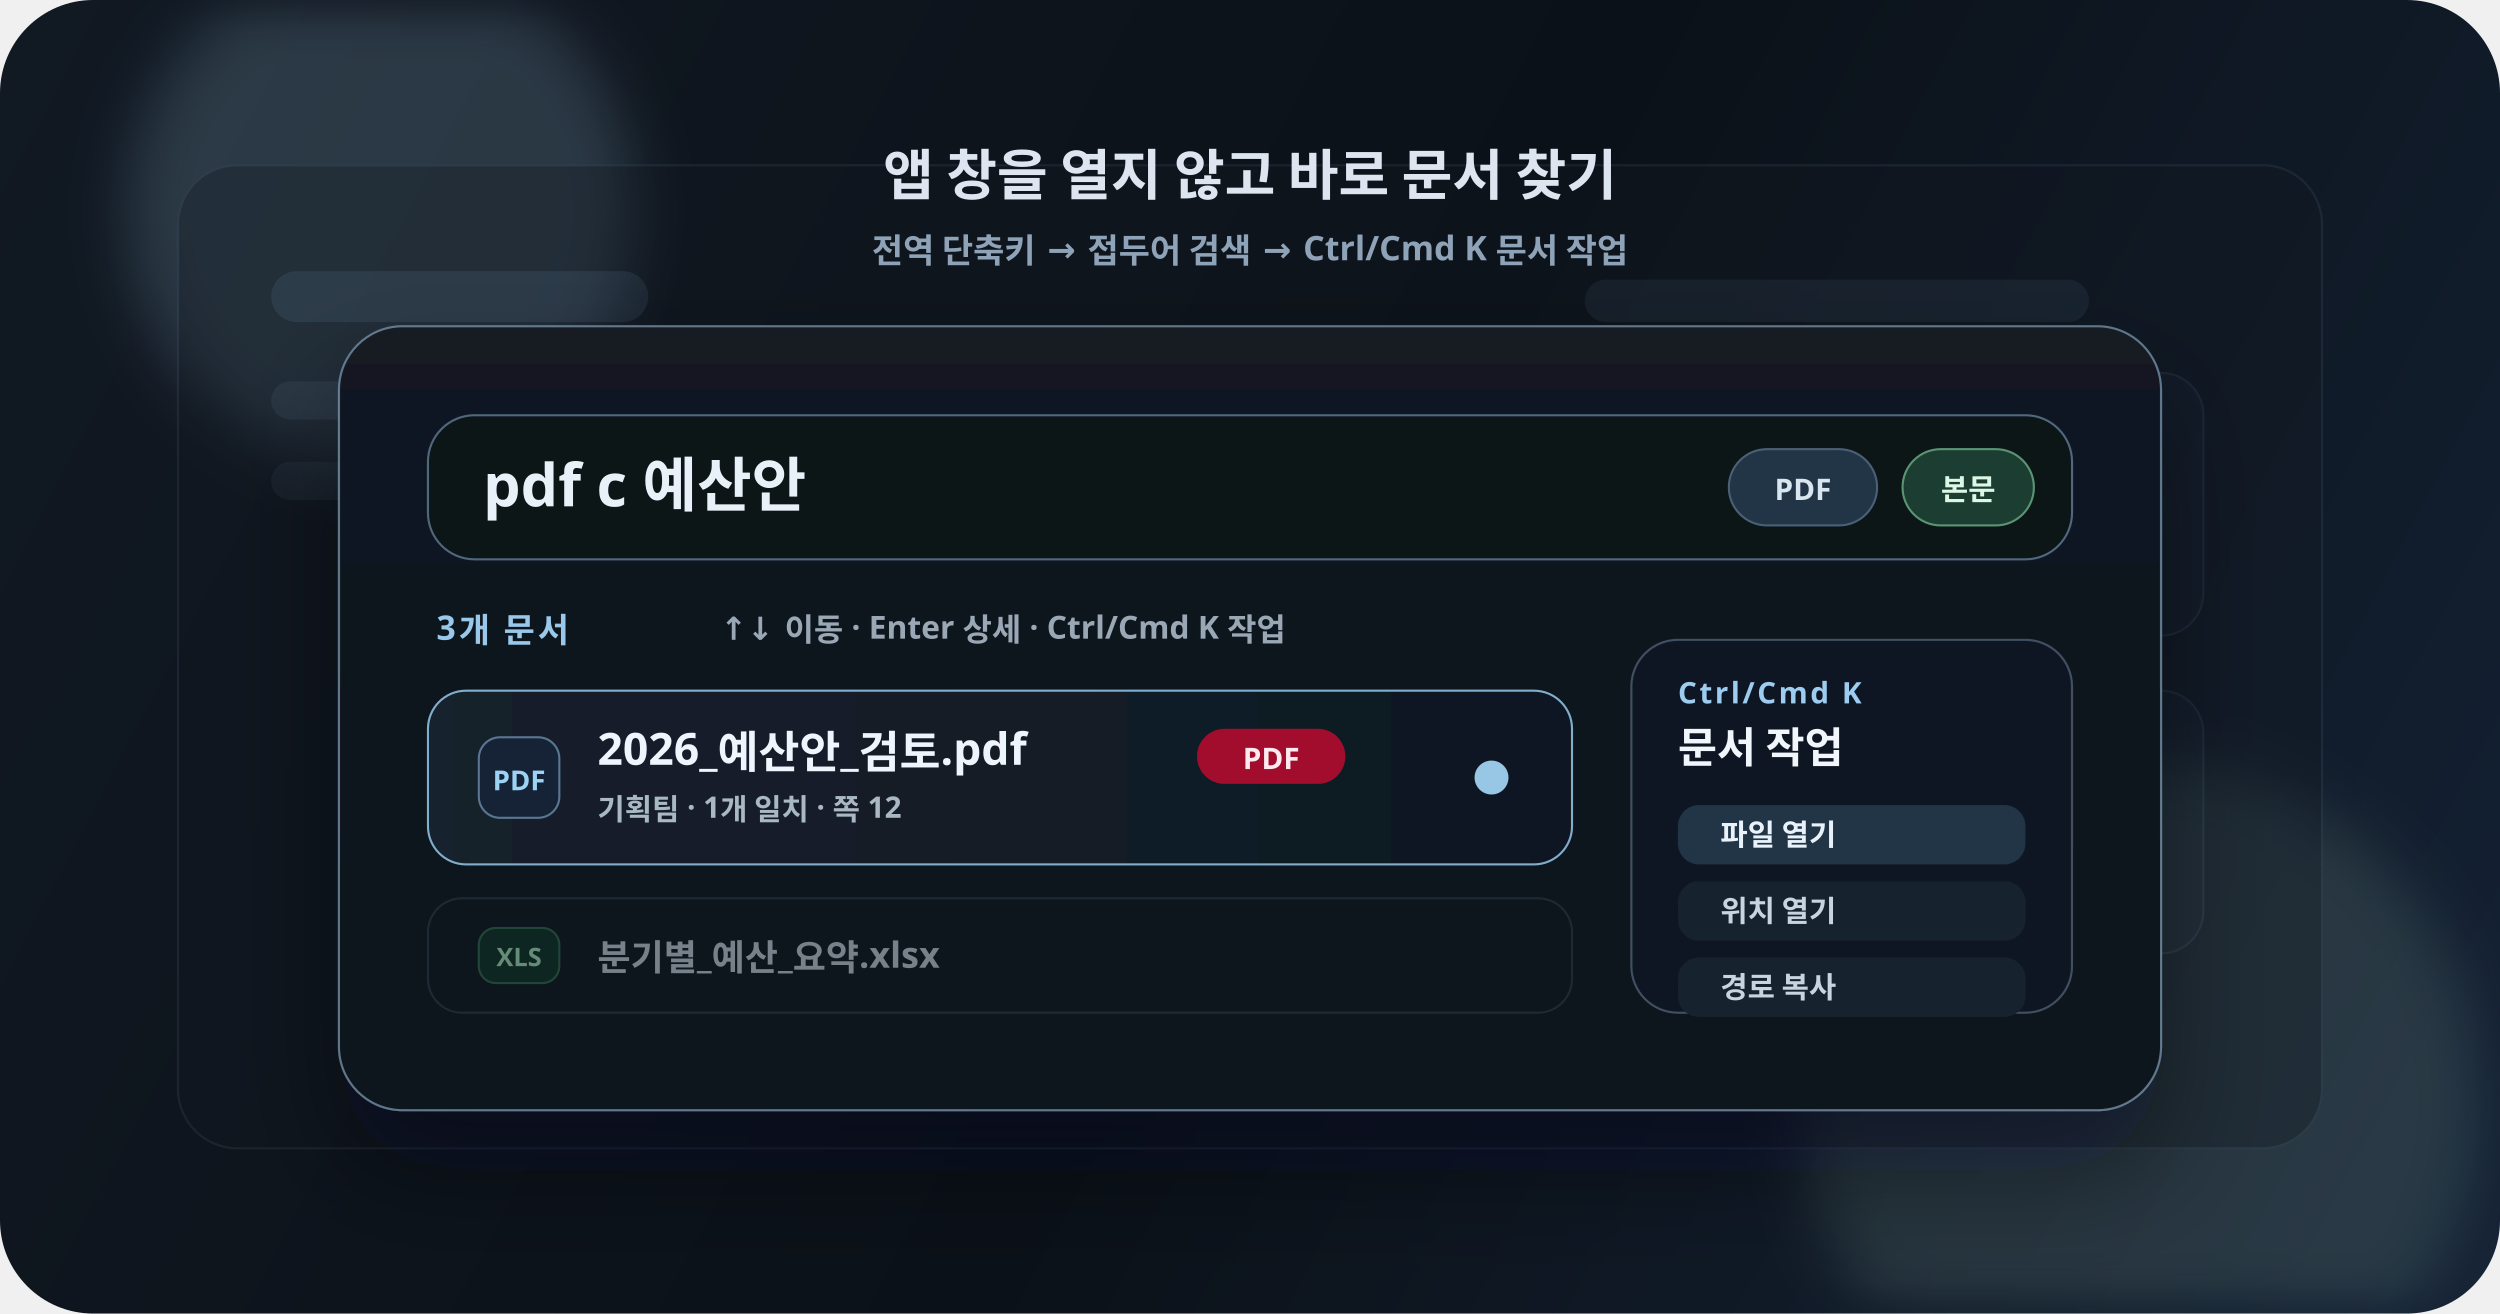
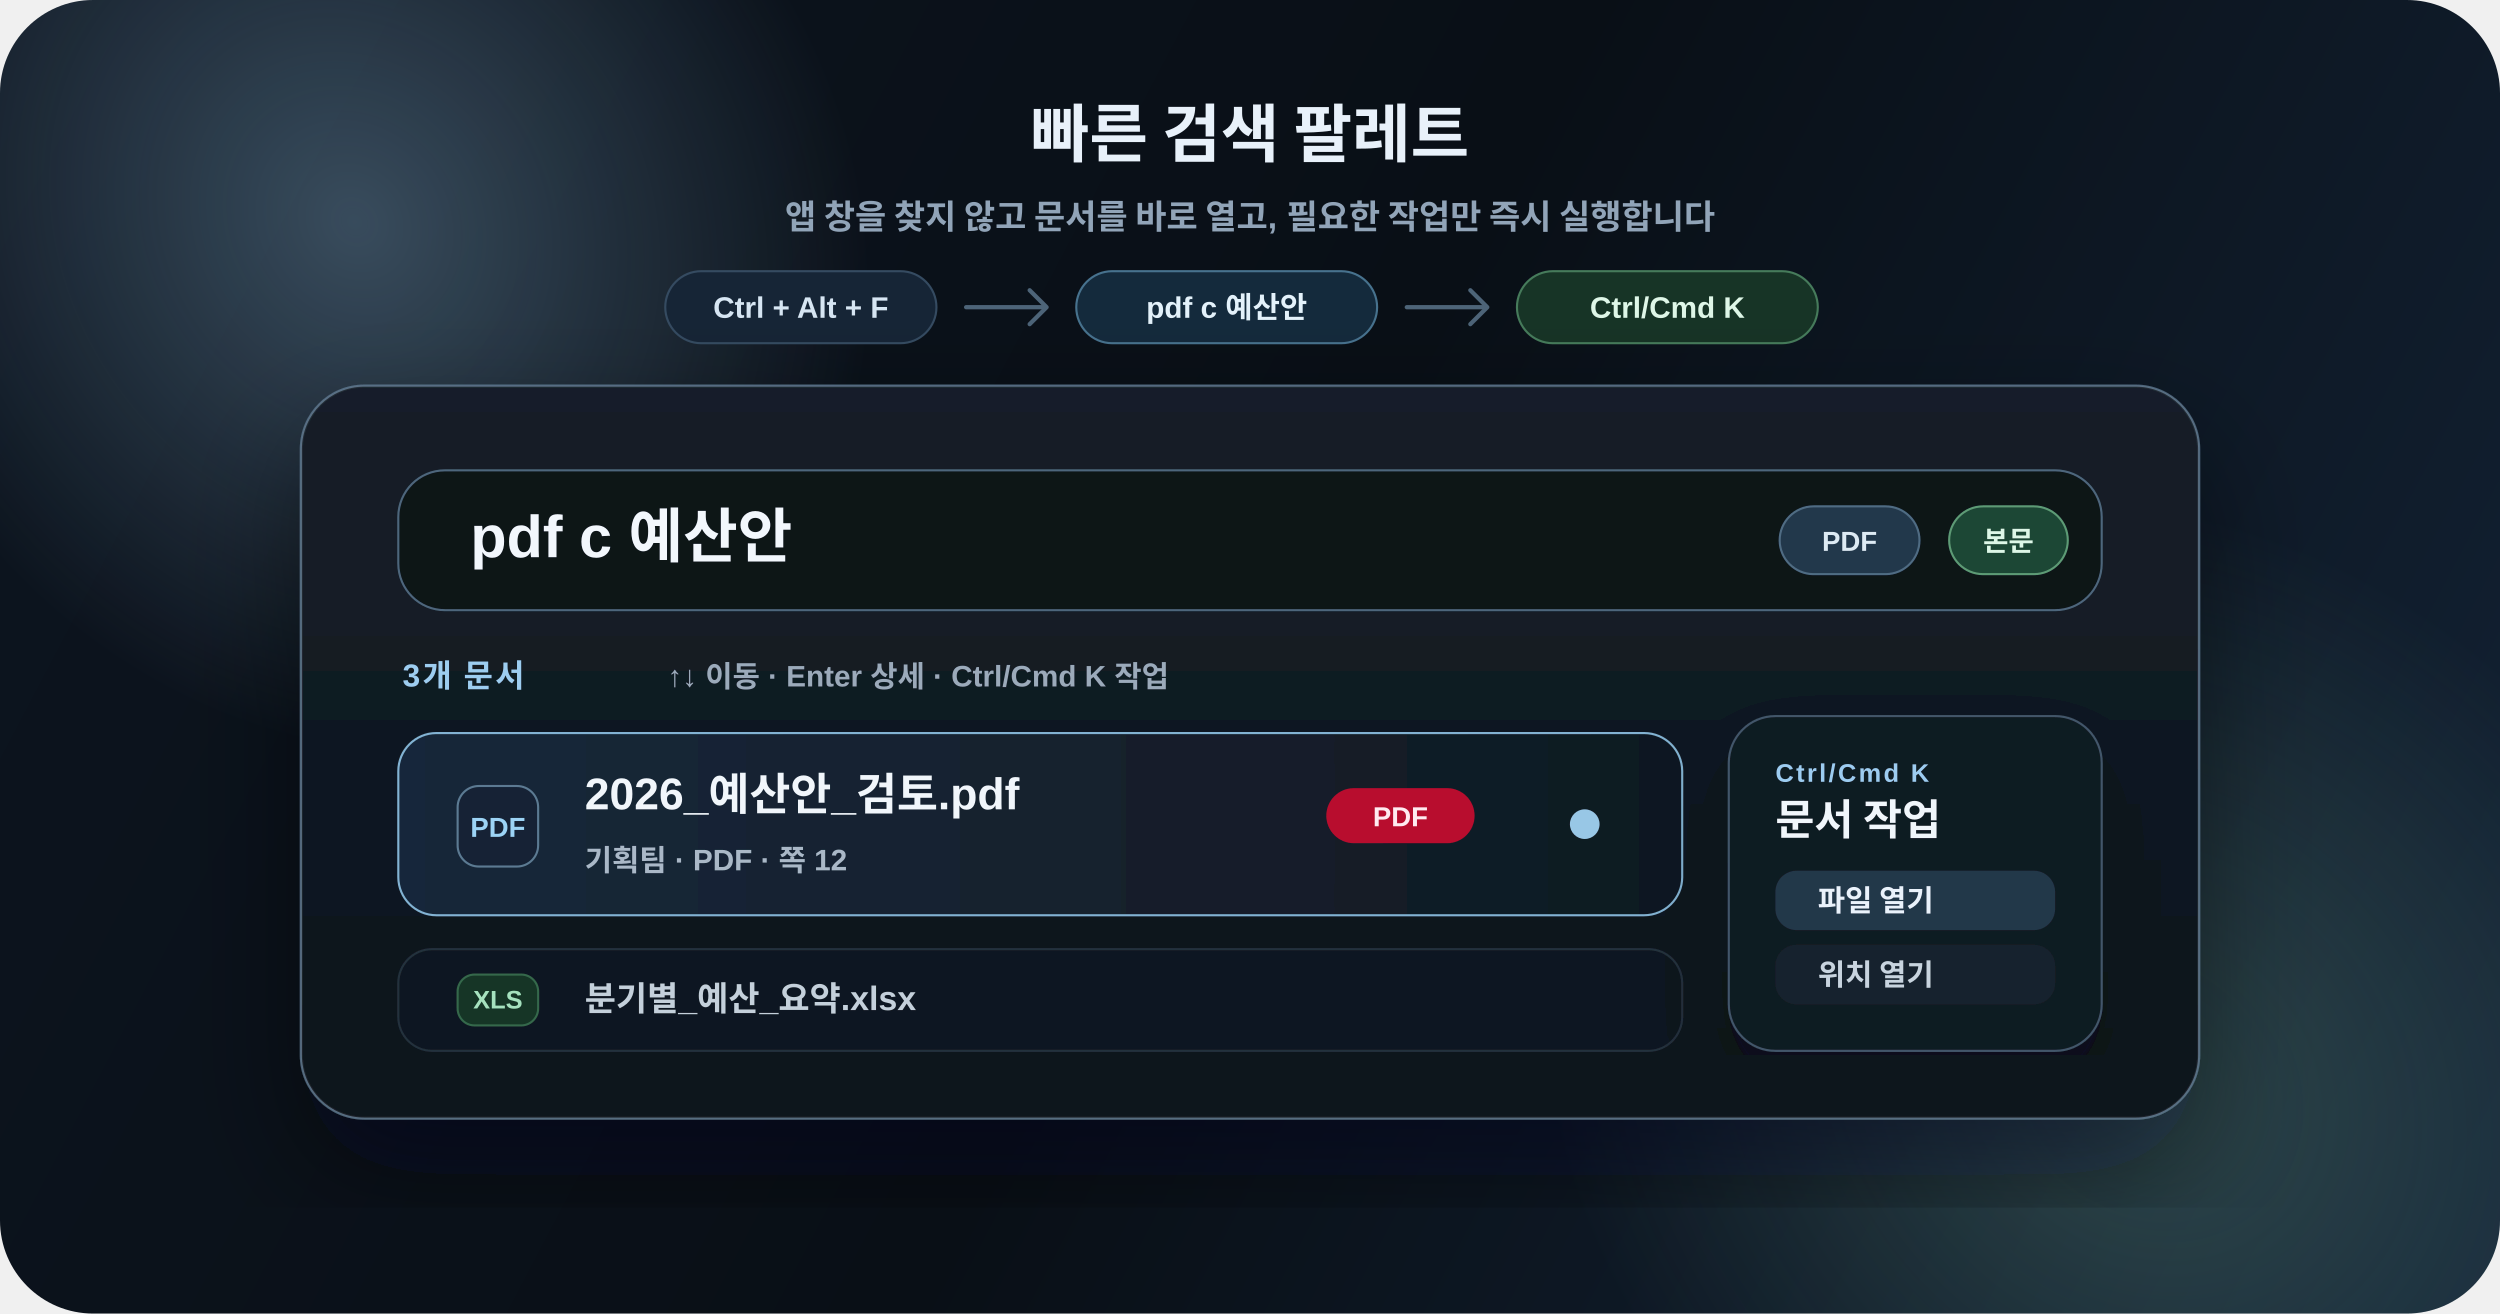
- <svg xmlns="http://www.w3.org/2000/svg" width="1180" height="620" viewBox="0 0 1180 620" fill="none" role="img" aria-labelledby="title desc">
+ <svg xmlns="http://www.w3.org/2000/svg" width="1180" height="620" viewBox="0 0 1180 620" fill="none" role="img" aria-labelledby="title desc" text-rendering="geometricPrecision">
  <defs>
    <linearGradient id="bg" x1="0" y1="0" x2="1180" y2="620" gradientUnits="userSpaceOnUse">
-       <stop stop-color="#111923" />
-       <stop offset="0.52" stop-color="#0B1118" />
-       <stop offset="1" stop-color="#142235" />
+       <stop stop-color="#0D1520" />
+       <stop offset="0.5" stop-color="#090F16" />
+       <stop offset="1" stop-color="#132336" />
    </linearGradient>
-     <linearGradient id="panel" x1="0" y1="0" x2="0" y2="420" gradientUnits="userSpaceOnUse">
-       <stop stop-color="#151E29" />
-       <stop offset="1" stop-color="#0D131A" />
+     <radialGradient id="glowLeft" cx="0" cy="0" r="1" gradientUnits="userSpaceOnUse" gradientTransform="translate(166 104) rotate(51.7) scale(264 232)">
+       <stop stop-color="#9FD0F1" stop-opacity="0.30" />
+       <stop offset="1" stop-color="#9FD0F1" stop-opacity="0" />
+     </radialGradient>
+     <radialGradient id="glowRight" cx="0" cy="0" r="1" gradientUnits="userSpaceOnUse" gradientTransform="translate(1010 512) rotate(-139) scale(302 260)">
+       <stop stop-color="#9FE7BC" stop-opacity="0.20" />
+       <stop offset="1" stop-color="#9FE7BC" stop-opacity="0" />
+     </radialGradient>
+     <linearGradient id="panel" x1="0" y1="155" x2="0" y2="525" gradientUnits="userSpaceOnUse">
+       <stop stop-color="#151F2A" />
+       <stop offset="1" stop-color="#0D141C" />
    </linearGradient>
-     <linearGradient id="result" x1="0" y1="0" x2="760" y2="0" gradientUnits="userSpaceOnUse">
-       <stop stop-color="#152331" />
-       <stop offset="1" stop-color="#101821" />
+     <linearGradient id="selected" x1="188" y1="318" x2="794" y2="318" gradientUnits="userSpaceOnUse">
+       <stop stop-color="#17283A" />
+       <stop offset="1" stop-color="#101922" />
    </linearGradient>
-     <filter id="shadow" x="-15%" y="-20%" width="130%" height="150%" color-interpolation-filters="sRGB">
-       <feDropShadow dx="0" dy="28" stdDeviation="26" flood-color="#000814" flood-opacity="0.42" />
+     <filter id="shadow" x="80" y="110" width="1020" height="460" filterUnits="userSpaceOnUse" color-interpolation-filters="sRGB">
+       <feDropShadow dx="0" dy="26" stdDeviation="28" flood-color="#000814" flood-opacity="0.48" />
    </filter>
-     <filter id="soft" x="-20%" y="-20%" width="140%" height="140%" color-interpolation-filters="sRGB">
-       <feGaussianBlur stdDeviation="14" />
+     <filter id="smallShadow" x="760" y="288" width="260" height="210" filterUnits="userSpaceOnUse" color-interpolation-filters="sRGB">
+       <feDropShadow dx="0" dy="18" stdDeviation="18" flood-color="#000814" flood-opacity="0.34" />
    </filter>
  </defs>
  <rect width="1180" height="620" rx="44" fill="url(#bg)" />
-   <circle cx="180" cy="100" r="120" fill="#A8D2EF" opacity="0.18" filter="url(#soft)" />
-   <circle cx="1010" cy="520" r="160" fill="#B8E3C8" opacity="0.13" filter="url(#soft)" />
-   <g opacity="0.34" font-family="Pretendard, Segoe UI, sans-serif">
-     <rect x="84" y="78" width="1012" height="464" rx="28" fill="#111821" stroke="#344252" />
-     <rect x="128" y="128" width="178" height="24" rx="12" fill="#334153" />
-     <rect x="128" y="180" width="394" height="18" rx="9" fill="#2B3847" />
-     <rect x="128" y="218" width="280" height="18" rx="9" fill="#25313F" />
-     <rect x="748" y="132" width="238" height="20" rx="10" fill="#2C3A4A" />
-     <rect x="748" y="176" width="292" height="124" rx="20" fill="#18212C" stroke="#334252" />
-     <rect x="748" y="326" width="292" height="124" rx="20" fill="#18212C" stroke="#334252" />
-   </g>
-   <text x="590" y="92" text-anchor="middle" fill="#DDE6F0" font-family="Pretendard, Segoe UI, sans-serif" font-size="26" font-weight="760">앱 창을 열지 않고 바로 문서 찾기</text>
-   <text x="590" y="124" text-anchor="middle" fill="#8FA3B8" font-family="Pretendard, Segoe UI, sans-serif" font-size="16" font-weight="560">전역 단축키 → 접두어 검색 → Ctrl/Cmd K 문서 작업</text>
-   <g filter="url(#shadow)">
-     <rect x="160" y="154" width="860" height="370" rx="30" fill="url(#panel)" stroke="#6F8EAA" stroke-opacity="0.72" />
-     <rect x="160" y="154" width="860" height="370" rx="30" stroke="white" stroke-opacity="0.06" />
-     <g>
-       <rect x="202" y="196" width="776" height="68" rx="22" fill="#0B1219" stroke="#50677C" />
-       <text x="228" y="239" fill="#E9F1F8" font-family="Pretendard, Segoe UI, sans-serif" font-size="28" font-weight="760">pdf c 예산안</text>
-       <rect x="816" y="212" width="70" height="36" rx="18" fill="#233446" stroke="#496176" />
-       <text x="851" y="236" text-anchor="middle" fill="#D9E6F0" font-family="Pretendard, Segoe UI, sans-serif" font-size="14" font-weight="720">PDF</text>
-       <rect x="898" y="212" width="62" height="36" rx="18" fill="#1C3E31" stroke="#5A9473" />
-       <text x="929" y="236" text-anchor="middle" fill="#DDF7E7" font-family="Pretendard, Segoe UI, sans-serif" font-size="14" font-weight="720">본문</text>
+   <rect width="1180" height="620" rx="44" fill="url(#glowLeft)" />
+   <rect width="1180" height="620" rx="44" fill="url(#glowRight)" />
+   <g font-family="system-ui, -apple-system, BlinkMacSystemFont, 'Segoe UI', 'Noto Sans KR', 'Apple SD Gothic Neo', 'Malgun Gothic', Arial, sans-serif">
+     <text x="590" y="74" text-anchor="middle" fill="#E8F1FA" font-size="30" font-weight="800">빠른 검색 팔레트</text>
+     <text x="590" y="108" text-anchor="middle" fill="#91A4B8" font-size="16" font-weight="560">앱 창을 찾지 않고 문서를 바로 열고, 필요한 작업만 즉시 실행합니다</text>
+     <g font-size="14" font-weight="760">
+       <rect x="314" y="128" width="128" height="34" rx="17" fill="#162536" stroke="#354B61" />
+       <text x="378" y="150" text-anchor="middle" fill="#D7E6F3">Ctrl + Alt + F</text>
+       <path d="M456 145H492" stroke="#4D6478" stroke-width="2" stroke-linecap="round" />
+       <path d="M486 137L494 145L486 153" stroke="#4D6478" stroke-width="2" stroke-linecap="round" stroke-linejoin="round" />
+       <rect x="508" y="128" width="142" height="34" rx="17" fill="#142A3C" stroke="#47728E" />
+       <text x="579" y="150" text-anchor="middle" fill="#E4F2FB">pdf c 예산안</text>
+       <path d="M664 145H700" stroke="#4D6478" stroke-width="2" stroke-linecap="round" />
+       <path d="M694 137L702 145L694 153" stroke="#4D6478" stroke-width="2" stroke-linecap="round" stroke-linejoin="round" />
+       <rect x="716" y="128" width="142" height="34" rx="17" fill="#173426" stroke="#467B5B" />
+       <text x="787" y="150" text-anchor="middle" fill="#DFF7E8">Ctrl/Cmd K</text>
    </g>
-     <g>
-       <text x="206" y="302" fill="#99C8EB" font-family="Pretendard, Segoe UI, sans-serif" font-size="16" font-weight="760" letter-spacing="1.4">3개 문서</text>
-       <text x="340" y="302" fill="#9AA7B5" font-family="Pretendard, Segoe UI, sans-serif" font-size="15" font-weight="560">↑↓ 이동 · Enter 상세 · Ctrl/Cmd K 작업</text>
-     </g>
-     <g>
-       <rect x="202" y="326" width="540" height="82" rx="18" fill="url(#result)" stroke="#95C8EA" stroke-opacity="0.85" />
-       <rect x="226" y="348" width="38" height="38" rx="10" fill="#132235" stroke="#5A7690" />
-       <text x="245" y="373" text-anchor="middle" fill="#9CD3F5" font-family="Pretendard, Segoe UI, sans-serif" font-size="13" font-weight="800">PDF</text>
-       <text x="282" y="361" fill="#EEF5FC" font-family="Pretendard, Segoe UI, sans-serif" font-size="21" font-weight="780">2026_예산안_검토.pdf</text>
-       <text x="282" y="387" fill="#AAB7C4" font-family="Pretendard, Segoe UI, sans-serif" font-size="14" font-weight="560">기획팀 · 1개 일치 · 쪽 12</text>
-       <rect x="565" y="344" width="70" height="26" rx="13" fill="#A20F2E" />
-       <text x="600" y="363" text-anchor="middle" fill="#FFEAF0" font-family="Pretendard, Segoe UI, sans-serif" font-size="14" font-weight="800">PDF</text>
-       <circle cx="704" cy="367" r="8" fill="#98C7E6" />
-     </g>
-     <g opacity="0.58">
-       <rect x="202" y="424" width="540" height="54" rx="16" fill="#101821" stroke="#2D3A47" />
-       <text x="282" y="458" fill="#C5D0DB" font-family="Pretendard, Segoe UI, sans-serif" font-size="17" font-weight="680">분기별_예산_요약.xlsx</text>
-       <rect x="226" y="438" width="38" height="26" rx="8" fill="#123525" stroke="#35684B" />
-       <text x="245" y="456" text-anchor="middle" fill="#A6E1BE" font-family="Pretendard, Segoe UI, sans-serif" font-size="12" font-weight="800">XLS</text>
-     </g>
-     <g>
-       <rect x="770" y="302" width="208" height="176" rx="22" fill="#111922" stroke="#3F5062" />
-       <text x="792" y="332" fill="#9CCCF0" font-family="Pretendard, Segoe UI, sans-serif" font-size="14" font-weight="800" letter-spacing="1.2">Ctrl/Cmd K</text>
-       <text x="792" y="360" fill="#F0F6FB" font-family="Pretendard, Segoe UI, sans-serif" font-size="20" font-weight="760">문서 작업</text>
-       <rect x="792" y="380" width="164" height="28" rx="10" fill="#223447" />
-       <text x="812" y="399" fill="#E9F2FB" font-family="Pretendard, Segoe UI, sans-serif" font-size="14" font-weight="690">파일 열기</text>
-       <rect x="792" y="416" width="164" height="28" rx="10" fill="#17222D" />
-       <text x="812" y="435" fill="#C8D4DF" font-family="Pretendard, Segoe UI, sans-serif" font-size="14" font-weight="620">위치 열기</text>
-       <rect x="792" y="452" width="164" height="28" rx="10" fill="#17222D" />
-       <text x="812" y="471" fill="#C8D4DF" font-family="Pretendard, Segoe UI, sans-serif" font-size="14" font-weight="620">경로 복사</text>
+     <g filter="url(#shadow)">
+       <rect x="142" y="182" width="896" height="346" rx="30" fill="url(#panel)" stroke="#607B94" stroke-opacity="0.78" />
+       <rect x="142.5" y="182.5" width="895" height="345" rx="29.5" stroke="white" stroke-opacity="0.07" />
+       <rect x="188" y="222" width="804" height="66" rx="22" fill="#0B1219" stroke="#4E667B" />
+       <text x="222" y="263" fill="#F2F7FC" font-size="28" font-weight="780">pdf c 예산안</text>
+       <rect x="840" y="239" width="66" height="32" rx="16" fill="#24384C" stroke="#4F6C83" />
+       <text x="873" y="260" text-anchor="middle" fill="#DDEAF3" font-size="13" font-weight="820">PDF</text>
+       <rect x="920" y="239" width="56" height="32" rx="16" fill="#1E4635" stroke="#5D9B75" />
+       <text x="948" y="260" text-anchor="middle" fill="#DDF7E7" font-size="13" font-weight="820">본문</text>
+       <text x="190" y="324" fill="#9DCDF0" font-size="15" font-weight="800" letter-spacing="1.1">3개 문서</text>
+       <text x="315" y="324" fill="#9BAABA" font-size="14" font-weight="570">↑↓ 이동 · Enter 상세 · Ctrl/Cmd K 작업</text>
+       <rect x="188" y="346" width="606" height="86" rx="18" fill="url(#selected)" stroke="#91C7EA" stroke-opacity="0.88" />
+       <rect x="216" y="371" width="38" height="38" rx="10" fill="#132235" stroke="#5B7A92" />
+       <text x="235" y="395" text-anchor="middle" fill="#9CD3F5" font-size="13" font-weight="820">PDF</text>
+       <text x="276" y="382" fill="#F1F6FB" font-size="21" font-weight="800">2026_예산안_검토.pdf</text>
+       <text x="276" y="411" fill="#AAB8C7" font-size="14" font-weight="560">기획팀 · PDF · 쪽 12</text>
+       <rect x="626" y="372" width="70" height="26" rx="13" fill="#B80D2E" />
+       <text x="661" y="390" text-anchor="middle" fill="#FFEAF0" font-size="13" font-weight="820">PDF</text>
+       <circle cx="748" cy="389" r="7" fill="#98C7E6" />
+       <rect x="188" y="448" width="606" height="48" rx="16" fill="#101821" stroke="#2E3C49" opacity="0.70" />
+       <rect x="216" y="460" width="38" height="24" rx="8" fill="#123525" stroke="#35684B" />
+       <text x="235" y="476" text-anchor="middle" fill="#A6E1BE" font-size="12" font-weight="820">XLS</text>
+       <text x="276" y="477" fill="#C4D0DB" font-size="16" font-weight="700">분기별_예산_요약.xlsx</text>
+       <g filter="url(#smallShadow)">
+         <rect x="816" y="338" width="176" height="158" rx="22" fill="#111A23" stroke="#42566A" />
+         <text x="838" y="369" fill="#9CCCF0" font-size="12" font-weight="820" letter-spacing="1.1">Ctrl/Cmd K</text>
+         <text x="838" y="394" fill="#F0F6FB" font-size="20" font-weight="800">문서 작업</text>
+         <rect x="838" y="411" width="132" height="28" rx="10" fill="#24374A" />
+         <text x="858" y="430" fill="#EAF2FB" font-size="14" font-weight="700">파일 열기</text>
+         <rect x="838" y="446" width="132" height="28" rx="10" fill="#17232E" />
+         <text x="858" y="465" fill="#C8D4DF" font-size="14" font-weight="650">위치 열기</text>
+       </g>
    </g>
  </g>
</svg>
